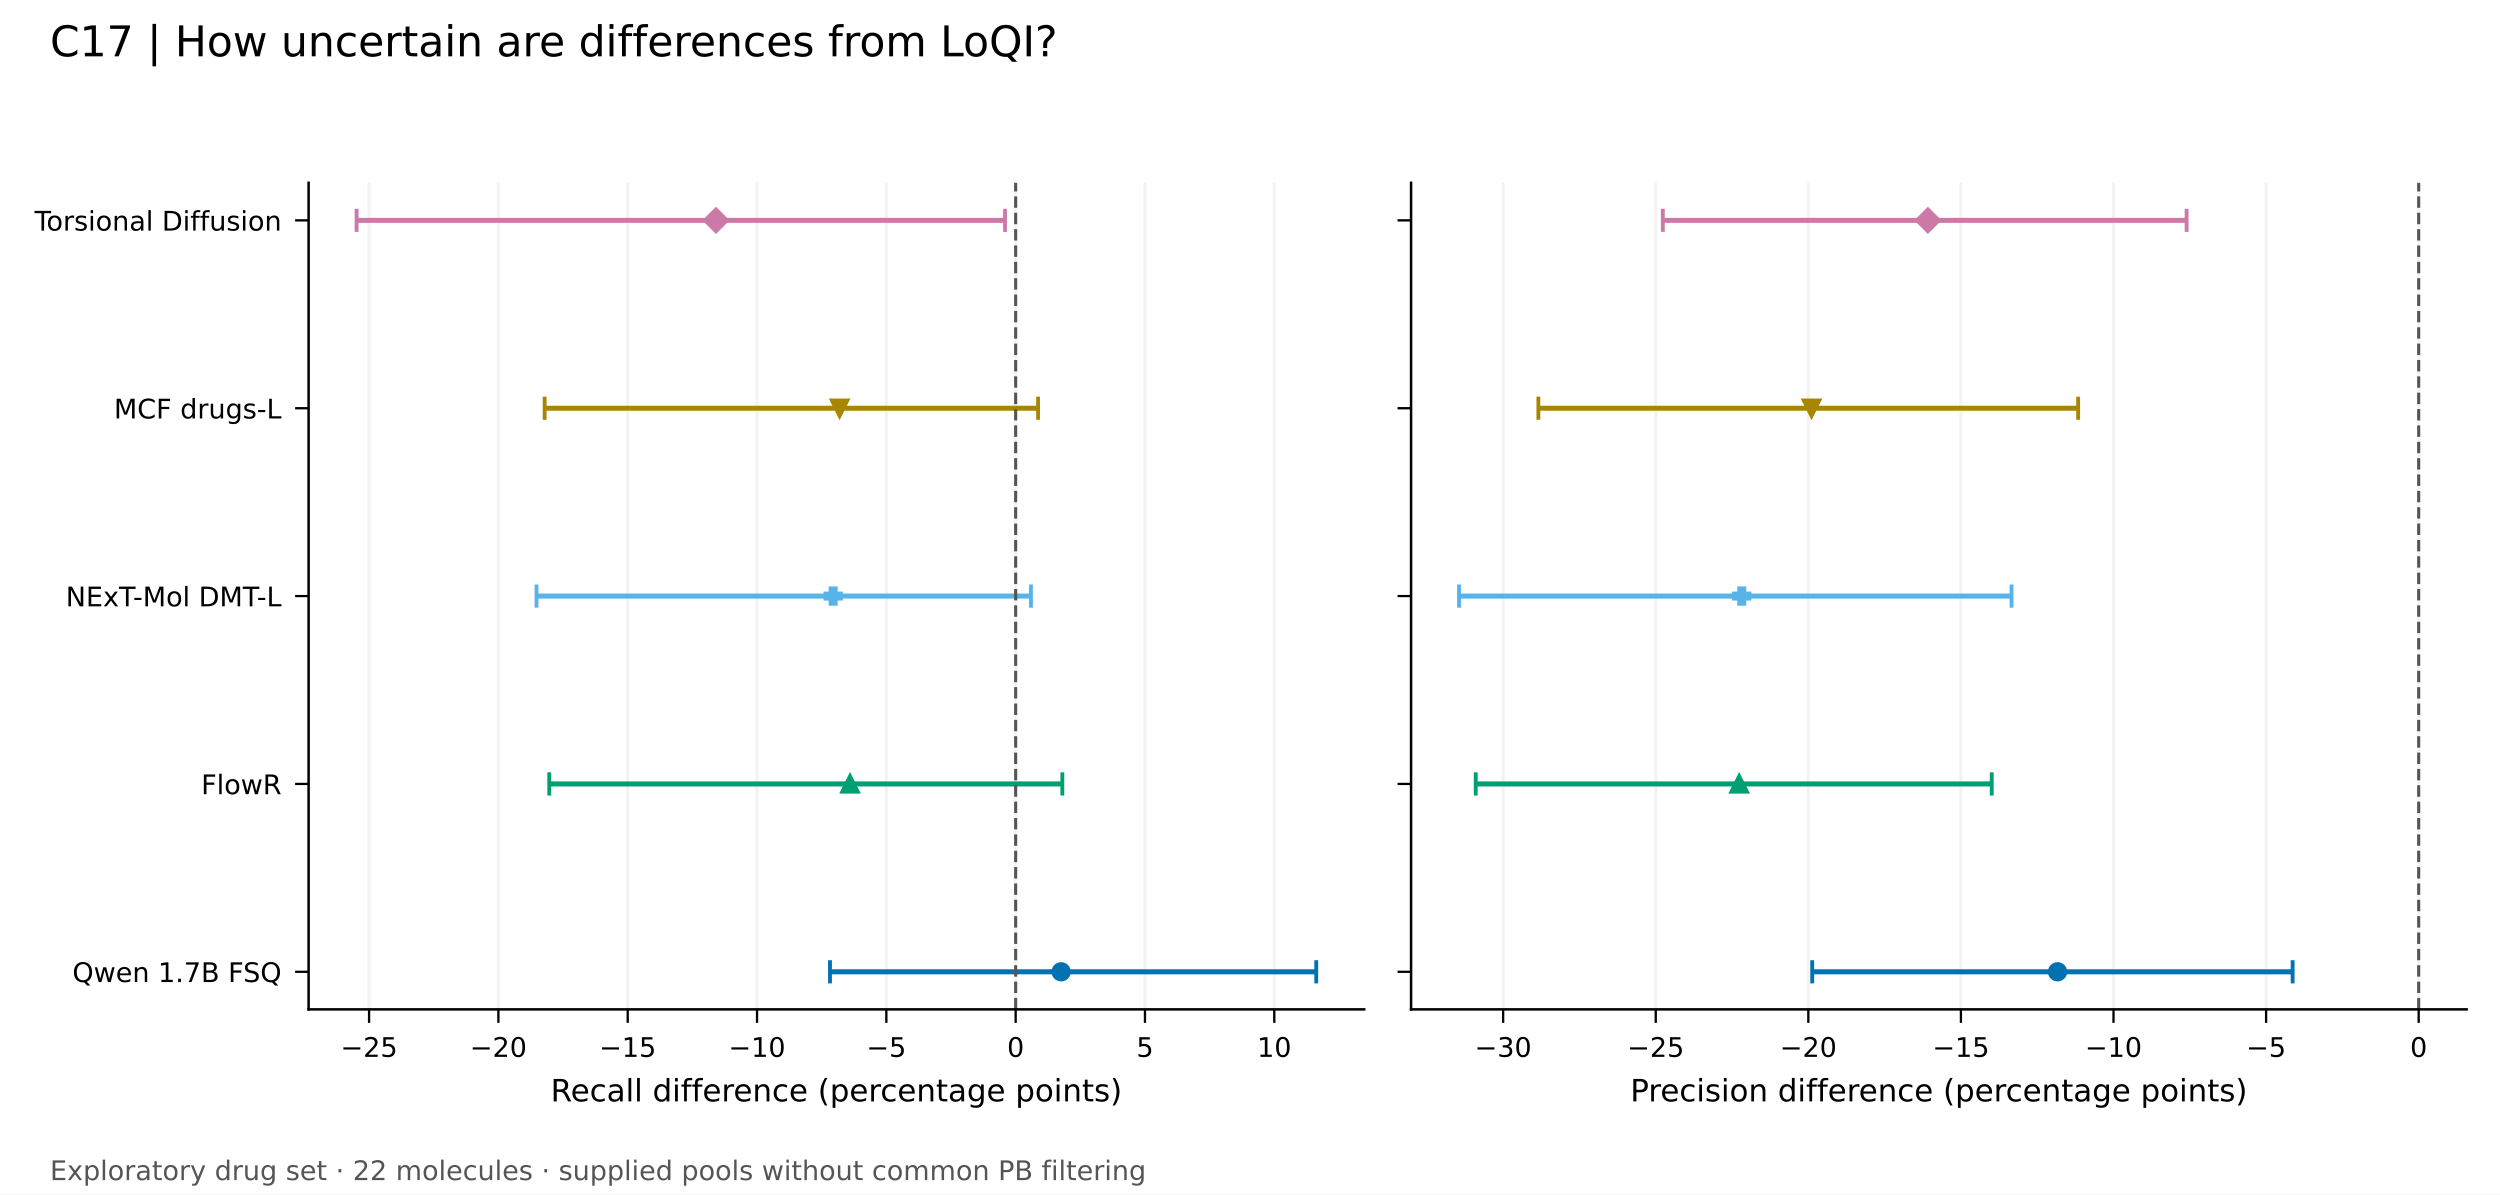
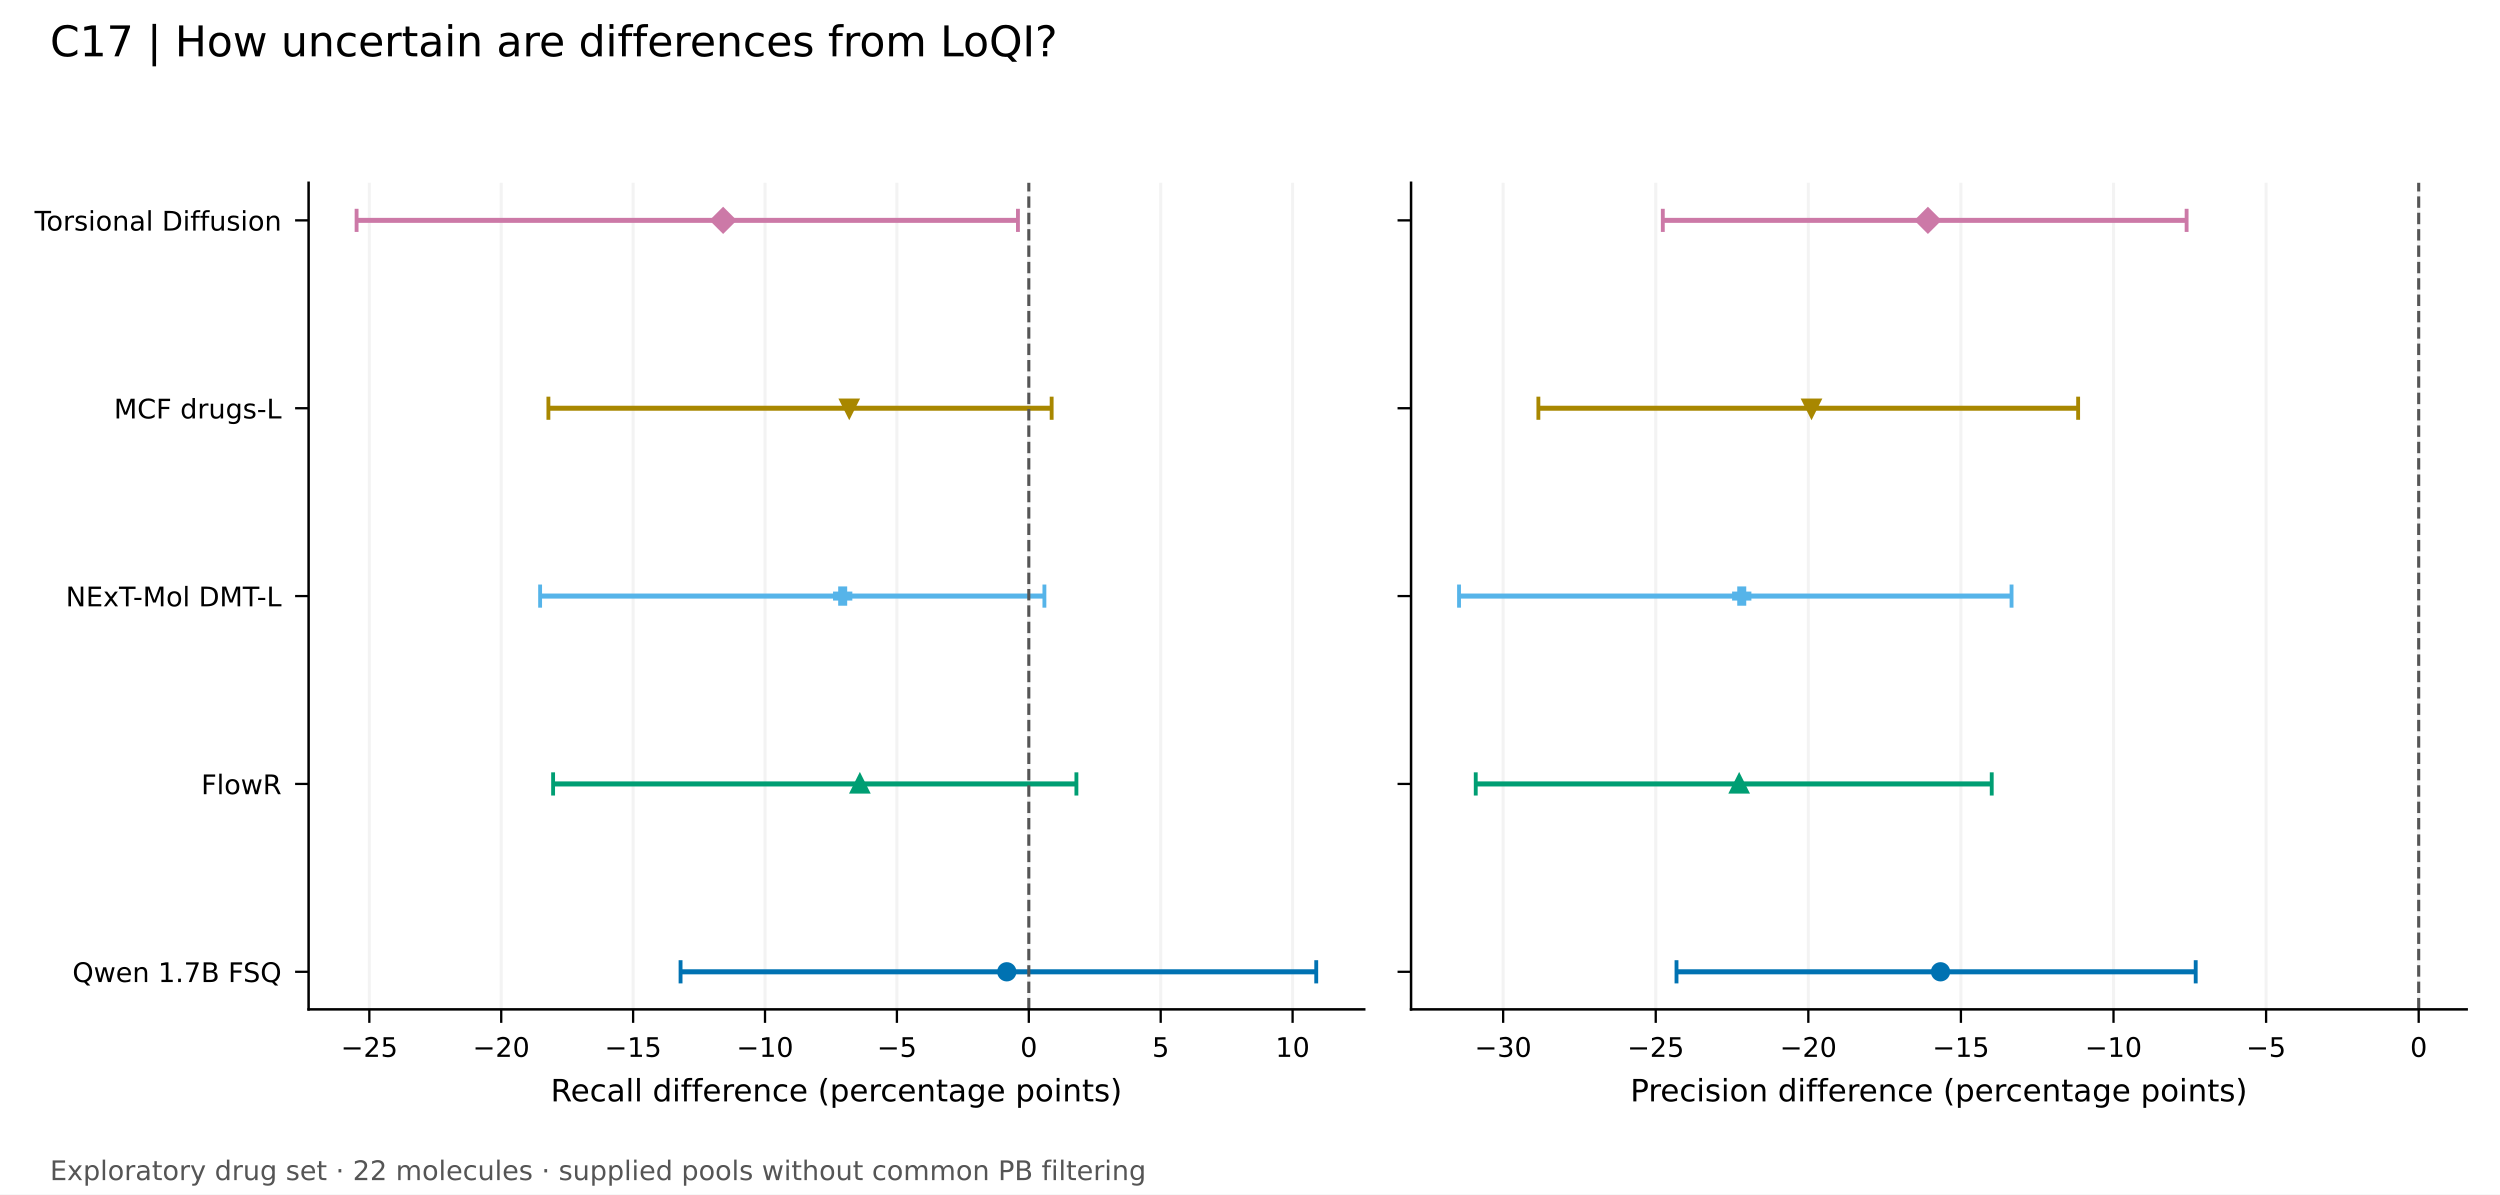
<svg xmlns="http://www.w3.org/2000/svg" xmlns:xlink="http://www.w3.org/1999/xlink" width="648pt" height="309.6pt" viewBox="0 0 648 309.6" version="1.1">
  <defs>
    <style type="text/css">*{stroke-linejoin: round; stroke-linecap: butt}</style>
  </defs>
  <g id="figure_1">
    <g id="patch_1">
      <path d="M 0 309.6 L 648 309.6 L 648 0 L 0 0 z " style="fill: #ffffff" />
    </g>
    <g id="axes_1">
      <g id="patch_2">
        <path d="M 79.99 261.628 L 353.605 261.628 L 353.605 47.376 L 79.99 47.376 z " style="fill: #ffffff" />
      </g>
      <g id="matplotlib.axis_1">
        <g id="xtick_1">
          <g id="line2d_1">
-             <path d="M 95.665 261.628 L 95.665 47.376 " clip-path="url(#pc69b2b8d4f)" style="fill: none; stroke: #b0b0b0; stroke-opacity: 0.15; stroke-width: 0.8; stroke-linecap: square" />
+             <path d="M 95.73 261.628 L 95.73 47.376 " clip-path="url(#pb7de8dc8ea)" style="fill: none; stroke: #b0b0b0; stroke-opacity: 0.15; stroke-width: 0.8; stroke-linecap: square" />
          </g>
          <g id="line2d_2">
            <defs>
-               <path id="m3ae91e7962" d="M 0 0 L 0 3.5 " style="stroke: #000000; stroke-width: 0.6" />
+               <path id="mbcbf6070a7" d="M 0 0 L 0 3.5 " style="stroke: #000000; stroke-width: 0.6" />
            </defs>
            <g>
-               <use xlink:href="#m3ae91e7962" x="95.665" y="261.628" style="stroke: #000000; stroke-width: 0.6" />
+               <use xlink:href="#mbcbf6070a7" x="95.73" y="261.628" style="stroke: #000000; stroke-width: 0.6" />
            </g>
          </g>
          <g id="text_1">
-             <text style="font-size: 7px; font-family: 'DejaVu Sans'; text-anchor: middle" x="95.665" y="273.947" transform="rotate(-0 95.66525 273.9469)">−25</text>
+             <text style="font-size: 7px; font-family: 'DejaVu Sans'; text-anchor: middle" x="95.73" y="273.947" transform="rotate(-0 95.72985 273.9469)">−25</text>
          </g>
        </g>
        <g id="xtick_2">
          <g id="line2d_3">
-             <path d="M 129.184 261.628 L 129.184 47.376 " clip-path="url(#pc69b2b8d4f)" style="fill: none; stroke: #b0b0b0; stroke-opacity: 0.15; stroke-width: 0.8; stroke-linecap: square" />
+             <path d="M 129.917 261.628 L 129.917 47.376 " clip-path="url(#pb7de8dc8ea)" style="fill: none; stroke: #b0b0b0; stroke-opacity: 0.15; stroke-width: 0.8; stroke-linecap: square" />
          </g>
          <g id="line2d_4">
            <g>
-               <use xlink:href="#m3ae91e7962" x="129.184" y="261.628" style="stroke: #000000; stroke-width: 0.6" />
+               <use xlink:href="#mbcbf6070a7" x="129.917" y="261.628" style="stroke: #000000; stroke-width: 0.6" />
            </g>
          </g>
          <g id="text_2">
-             <text style="font-size: 7px; font-family: 'DejaVu Sans'; text-anchor: middle" x="129.184" y="273.947" transform="rotate(-0 129.1838 273.9469)">−20</text>
+             <text style="font-size: 7px; font-family: 'DejaVu Sans'; text-anchor: middle" x="129.917" y="273.947" transform="rotate(-0 129.917 273.9469)">−20</text>
          </g>
        </g>
        <g id="xtick_3">
          <g id="line2d_5">
-             <path d="M 162.702 261.628 L 162.702 47.376 " clip-path="url(#pc69b2b8d4f)" style="fill: none; stroke: #b0b0b0; stroke-opacity: 0.15; stroke-width: 0.8; stroke-linecap: square" />
+             <path d="M 164.104 261.628 L 164.104 47.376 " clip-path="url(#pb7de8dc8ea)" style="fill: none; stroke: #b0b0b0; stroke-opacity: 0.15; stroke-width: 0.8; stroke-linecap: square" />
          </g>
          <g id="line2d_6">
            <g>
-               <use xlink:href="#m3ae91e7962" x="162.702" y="261.628" style="stroke: #000000; stroke-width: 0.6" />
+               <use xlink:href="#mbcbf6070a7" x="164.104" y="261.628" style="stroke: #000000; stroke-width: 0.6" />
            </g>
          </g>
          <g id="text_3">
-             <text style="font-size: 7px; font-family: 'DejaVu Sans'; text-anchor: middle" x="162.702" y="273.947" transform="rotate(-0 162.7023 273.9469)">−15</text>
+             <text style="font-size: 7px; font-family: 'DejaVu Sans'; text-anchor: middle" x="164.104" y="273.947" transform="rotate(-0 164.1042 273.9469)">−15</text>
          </g>
        </g>
        <g id="xtick_4">
          <g id="line2d_7">
-             <path d="M 196.221 261.628 L 196.221 47.376 " clip-path="url(#pc69b2b8d4f)" style="fill: none; stroke: #b0b0b0; stroke-opacity: 0.15; stroke-width: 0.8; stroke-linecap: square" />
+             <path d="M 198.291 261.628 L 198.291 47.376 " clip-path="url(#pb7de8dc8ea)" style="fill: none; stroke: #b0b0b0; stroke-opacity: 0.15; stroke-width: 0.8; stroke-linecap: square" />
          </g>
          <g id="line2d_8">
            <g>
-               <use xlink:href="#m3ae91e7962" x="196.221" y="261.628" style="stroke: #000000; stroke-width: 0.6" />
+               <use xlink:href="#mbcbf6070a7" x="198.291" y="261.628" style="stroke: #000000; stroke-width: 0.6" />
            </g>
          </g>
          <g id="text_4">
-             <text style="font-size: 7px; font-family: 'DejaVu Sans'; text-anchor: middle" x="196.221" y="273.947" transform="rotate(-0 196.2208 273.9469)">−10</text>
+             <text style="font-size: 7px; font-family: 'DejaVu Sans'; text-anchor: middle" x="198.291" y="273.947" transform="rotate(-0 198.2914 273.9469)">−10</text>
          </g>
        </g>
        <g id="xtick_5">
          <g id="line2d_9">
-             <path d="M 229.739 261.628 L 229.739 47.376 " clip-path="url(#pc69b2b8d4f)" style="fill: none; stroke: #b0b0b0; stroke-opacity: 0.15; stroke-width: 0.8; stroke-linecap: square" />
+             <path d="M 232.479 261.628 L 232.479 47.376 " clip-path="url(#pb7de8dc8ea)" style="fill: none; stroke: #b0b0b0; stroke-opacity: 0.15; stroke-width: 0.8; stroke-linecap: square" />
          </g>
          <g id="line2d_10">
            <g>
-               <use xlink:href="#m3ae91e7962" x="229.739" y="261.628" style="stroke: #000000; stroke-width: 0.6" />
+               <use xlink:href="#mbcbf6070a7" x="232.479" y="261.628" style="stroke: #000000; stroke-width: 0.6" />
            </g>
          </g>
          <g id="text_5">
-             <text style="font-size: 7px; font-family: 'DejaVu Sans'; text-anchor: middle" x="229.739" y="273.947" transform="rotate(-0 229.7393 273.9469)">−5</text>
+             <text style="font-size: 7px; font-family: 'DejaVu Sans'; text-anchor: middle" x="232.479" y="273.947" transform="rotate(-0 232.4786 273.9469)">−5</text>
          </g>
        </g>
        <g id="xtick_6">
          <g id="line2d_11">
-             <path d="M 263.258 261.628 L 263.258 47.376 " clip-path="url(#pc69b2b8d4f)" style="fill: none; stroke: #b0b0b0; stroke-opacity: 0.15; stroke-width: 0.8; stroke-linecap: square" />
+             <path d="M 266.666 261.628 L 266.666 47.376 " clip-path="url(#pb7de8dc8ea)" style="fill: none; stroke: #b0b0b0; stroke-opacity: 0.15; stroke-width: 0.8; stroke-linecap: square" />
          </g>
          <g id="line2d_12">
            <g>
-               <use xlink:href="#m3ae91e7962" x="263.258" y="261.628" style="stroke: #000000; stroke-width: 0.6" />
+               <use xlink:href="#mbcbf6070a7" x="266.666" y="261.628" style="stroke: #000000; stroke-width: 0.6" />
            </g>
          </g>
          <g id="text_6">
-             <text style="font-size: 7px; font-family: 'DejaVu Sans'; text-anchor: middle" x="263.258" y="273.947" transform="rotate(-0 263.2578 273.9469)">0</text>
+             <text style="font-size: 7px; font-family: 'DejaVu Sans'; text-anchor: middle" x="266.666" y="273.947" transform="rotate(-0 266.6658 273.9469)">0</text>
          </g>
        </g>
        <g id="xtick_7">
          <g id="line2d_13">
-             <path d="M 296.776 261.628 L 296.776 47.376 " clip-path="url(#pc69b2b8d4f)" style="fill: none; stroke: #b0b0b0; stroke-opacity: 0.15; stroke-width: 0.8; stroke-linecap: square" />
+             <path d="M 300.853 261.628 L 300.853 47.376 " clip-path="url(#pb7de8dc8ea)" style="fill: none; stroke: #b0b0b0; stroke-opacity: 0.15; stroke-width: 0.8; stroke-linecap: square" />
          </g>
          <g id="line2d_14">
            <g>
-               <use xlink:href="#m3ae91e7962" x="296.776" y="261.628" style="stroke: #000000; stroke-width: 0.6" />
+               <use xlink:href="#mbcbf6070a7" x="300.853" y="261.628" style="stroke: #000000; stroke-width: 0.6" />
            </g>
          </g>
          <g id="text_7">
-             <text style="font-size: 7px; font-family: 'DejaVu Sans'; text-anchor: middle" x="296.776" y="273.947" transform="rotate(-0 296.7763 273.9469)">5</text>
+             <text style="font-size: 7px; font-family: 'DejaVu Sans'; text-anchor: middle" x="300.853" y="273.947" transform="rotate(-0 300.8529 273.9469)">5</text>
          </g>
        </g>
        <g id="xtick_8">
          <g id="line2d_15">
-             <path d="M 330.295 261.628 L 330.295 47.376 " clip-path="url(#pc69b2b8d4f)" style="fill: none; stroke: #b0b0b0; stroke-opacity: 0.15; stroke-width: 0.8; stroke-linecap: square" />
+             <path d="M 335.04 261.628 L 335.04 47.376 " clip-path="url(#pb7de8dc8ea)" style="fill: none; stroke: #b0b0b0; stroke-opacity: 0.15; stroke-width: 0.8; stroke-linecap: square" />
          </g>
          <g id="line2d_16">
            <g>
-               <use xlink:href="#m3ae91e7962" x="330.295" y="261.628" style="stroke: #000000; stroke-width: 0.6" />
+               <use xlink:href="#mbcbf6070a7" x="335.04" y="261.628" style="stroke: #000000; stroke-width: 0.6" />
            </g>
          </g>
          <g id="text_8">
-             <text style="font-size: 7px; font-family: 'DejaVu Sans'; text-anchor: middle" x="330.295" y="273.947" transform="rotate(-0 330.2948 273.9469)">10</text>
+             <text style="font-size: 7px; font-family: 'DejaVu Sans'; text-anchor: middle" x="335.04" y="273.947" transform="rotate(-0 335.0401 273.9469)">10</text>
          </g>
        </g>
        <g id="text_9">
          <text style="font-size: 8px; font-family: 'DejaVu Sans'; text-anchor: middle" x="216.798" y="285.481" transform="rotate(-0 216.7975 285.4814)">Recall difference (percentage points)</text>
        </g>
      </g>
      <g id="matplotlib.axis_2">
        <g id="ytick_1">
          <g id="line2d_17">
            <defs>
-               <path id="m999a762495" d="M 0 0 L -3.5 0 " style="stroke: #000000; stroke-width: 0.6" />
+               <path id="m7c94b43f6a" d="M 0 0 L -3.5 0 " style="stroke: #000000; stroke-width: 0.6" />
            </defs>
            <g>
-               <use xlink:href="#m999a762495" x="79.99" y="57.115" style="stroke: #000000; stroke-width: 0.6" />
+               <use xlink:href="#m7c94b43f6a" x="79.99" y="57.115" style="stroke: #000000; stroke-width: 0.6" />
            </g>
          </g>
          <g id="text_10">
            <text style="font-size: 7px; font-family: 'DejaVu Sans'; text-anchor: end" x="72.99" y="59.774" transform="rotate(-0 72.99 59.77418)">Torsional Diffusion</text>
          </g>
        </g>
        <g id="ytick_2">
          <g id="line2d_18">
            <g>
-               <use xlink:href="#m999a762495" x="79.99" y="105.808" style="stroke: #000000; stroke-width: 0.6" />
+               <use xlink:href="#m7c94b43f6a" x="79.99" y="105.808" style="stroke: #000000; stroke-width: 0.6" />
            </g>
          </g>
          <g id="text_11">
            <text style="font-size: 7px; font-family: 'DejaVu Sans'; text-anchor: end" x="72.99" y="108.468" transform="rotate(-0 72.99 108.4678)">MCF drugs-L</text>
          </g>
        </g>
        <g id="ytick_3">
          <g id="line2d_19">
            <g>
-               <use xlink:href="#m999a762495" x="79.99" y="154.502" style="stroke: #000000; stroke-width: 0.6" />
+               <use xlink:href="#m7c94b43f6a" x="79.99" y="154.502" style="stroke: #000000; stroke-width: 0.6" />
            </g>
          </g>
          <g id="text_12">
            <text style="font-size: 7px; font-family: 'DejaVu Sans'; text-anchor: end" x="72.99" y="157.161" transform="rotate(-0 72.99 157.1615)">NExT-Mol DMT-L</text>
          </g>
        </g>
        <g id="ytick_4">
          <g id="line2d_20">
            <g>
-               <use xlink:href="#m999a762495" x="79.99" y="203.196" style="stroke: #000000; stroke-width: 0.6" />
+               <use xlink:href="#m7c94b43f6a" x="79.99" y="203.196" style="stroke: #000000; stroke-width: 0.6" />
            </g>
          </g>
          <g id="text_13">
            <text style="font-size: 7px; font-family: 'DejaVu Sans'; text-anchor: end" x="72.99" y="205.855" transform="rotate(-0 72.99 205.8551)">FlowR</text>
          </g>
        </g>
        <g id="ytick_5">
          <g id="line2d_21">
            <g>
-               <use xlink:href="#m999a762495" x="79.99" y="251.889" style="stroke: #000000; stroke-width: 0.6" />
+               <use xlink:href="#m7c94b43f6a" x="79.99" y="251.889" style="stroke: #000000; stroke-width: 0.6" />
            </g>
          </g>
          <g id="text_14">
            <text style="font-size: 7px; font-family: 'DejaVu Sans'; text-anchor: end" x="72.99" y="254.549" transform="rotate(-0 72.99 254.5487)">Qwen 1.7B FSQ</text>
          </g>
        </g>
      </g>
      <g id="LineCollection_1">
-         <path d="M 92.427 57.115 L 260.498 57.115 " clip-path="url(#pc69b2b8d4f)" style="fill: none; stroke: #cc79a7; stroke-width: 1.3" />
+         <path d="M 92.427 57.115 L 263.851 57.115 " clip-path="url(#pb7de8dc8ea)" style="fill: none; stroke: #cc79a7; stroke-width: 1.3" />
      </g>
      <g id="line2d_22">
        <defs>
-           <path id="m5576977835" d="M 0 3 L 0 -3 " style="stroke: #cc79a7" />
-         </defs>
-         <g clip-path="url(#pc69b2b8d4f)">
-           <use xlink:href="#m5576977835" x="92.427" y="57.115" style="fill: #cc79a7; stroke: #cc79a7" />
+           <path id="m7a30ddcffe" d="M 0 3 L 0 -3 " style="stroke: #cc79a7" />
+         </defs>
+         <g clip-path="url(#pb7de8dc8ea)">
+           <use xlink:href="#m7a30ddcffe" x="92.427" y="57.115" style="fill: #cc79a7; stroke: #cc79a7" />
        </g>
      </g>
      <g id="line2d_23">
-         <g clip-path="url(#pc69b2b8d4f)">
-           <use xlink:href="#m5576977835" x="260.498" y="57.115" style="fill: #cc79a7; stroke: #cc79a7" />
+         <g clip-path="url(#pb7de8dc8ea)">
+           <use xlink:href="#m7a30ddcffe" x="263.851" y="57.115" style="fill: #cc79a7; stroke: #cc79a7" />
        </g>
      </g>
      <g id="LineCollection_2">
-         <path d="M 141.172 105.808 L 269.064 105.808 " clip-path="url(#pc69b2b8d4f)" style="fill: none; stroke: #a88700; stroke-width: 1.3" />
+         <path d="M 142.145 105.808 L 272.587 105.808 " clip-path="url(#pb7de8dc8ea)" style="fill: none; stroke: #a88700; stroke-width: 1.3" />
      </g>
      <g id="line2d_24">
        <defs>
-           <path id="ma245b13d33" d="M 0 3 L 0 -3 " style="stroke: #a88700" />
-         </defs>
-         <g clip-path="url(#pc69b2b8d4f)">
-           <use xlink:href="#ma245b13d33" x="141.172" y="105.808" style="fill: #a88700; stroke: #a88700" />
+           <path id="m119de5ca7b" d="M 0 3 L 0 -3 " style="stroke: #a88700" />
+         </defs>
+         <g clip-path="url(#pb7de8dc8ea)">
+           <use xlink:href="#m119de5ca7b" x="142.145" y="105.808" style="fill: #a88700; stroke: #a88700" />
        </g>
      </g>
      <g id="line2d_25">
-         <g clip-path="url(#pc69b2b8d4f)">
-           <use xlink:href="#ma245b13d33" x="269.064" y="105.808" style="fill: #a88700; stroke: #a88700" />
+         <g clip-path="url(#pb7de8dc8ea)">
+           <use xlink:href="#m119de5ca7b" x="272.587" y="105.808" style="fill: #a88700; stroke: #a88700" />
        </g>
      </g>
      <g id="LineCollection_3">
-         <path d="M 139.065 154.502 L 267.222 154.502 " clip-path="url(#pc69b2b8d4f)" style="fill: none; stroke: #56b4e9; stroke-width: 1.3" />
+         <path d="M 139.996 154.502 L 270.709 154.502 " clip-path="url(#pb7de8dc8ea)" style="fill: none; stroke: #56b4e9; stroke-width: 1.3" />
      </g>
      <g id="line2d_26">
        <defs>
-           <path id="m301bc262ea" d="M 0 3 L 0 -3 " style="stroke: #56b4e9" />
-         </defs>
-         <g clip-path="url(#pc69b2b8d4f)">
-           <use xlink:href="#m301bc262ea" x="139.065" y="154.502" style="fill: #56b4e9; stroke: #56b4e9" />
+           <path id="madfa87d46d" d="M 0 3 L 0 -3 " style="stroke: #56b4e9" />
+         </defs>
+         <g clip-path="url(#pb7de8dc8ea)">
+           <use xlink:href="#madfa87d46d" x="139.996" y="154.502" style="fill: #56b4e9; stroke: #56b4e9" />
        </g>
      </g>
      <g id="line2d_27">
-         <g clip-path="url(#pc69b2b8d4f)">
-           <use xlink:href="#m301bc262ea" x="267.222" y="154.502" style="fill: #56b4e9; stroke: #56b4e9" />
+         <g clip-path="url(#pb7de8dc8ea)">
+           <use xlink:href="#madfa87d46d" x="270.709" y="154.502" style="fill: #56b4e9; stroke: #56b4e9" />
        </g>
      </g>
      <g id="LineCollection_4">
-         <path d="M 142.368 203.196 L 275.354 203.196 " clip-path="url(#pc69b2b8d4f)" style="fill: none; stroke: #009e73; stroke-width: 1.3" />
+         <path d="M 143.364 203.196 L 279.003 203.196 " clip-path="url(#pb7de8dc8ea)" style="fill: none; stroke: #009e73; stroke-width: 1.3" />
      </g>
      <g id="line2d_28">
        <defs>
-           <path id="m189fd5c499" d="M 0 3 L 0 -3 " style="stroke: #009e73" />
-         </defs>
-         <g clip-path="url(#pc69b2b8d4f)">
-           <use xlink:href="#m189fd5c499" x="142.368" y="203.196" style="fill: #009e73; stroke: #009e73" />
+           <path id="mb64268f5a7" d="M 0 3 L 0 -3 " style="stroke: #009e73" />
+         </defs>
+         <g clip-path="url(#pb7de8dc8ea)">
+           <use xlink:href="#mb64268f5a7" x="143.364" y="203.196" style="fill: #009e73; stroke: #009e73" />
        </g>
      </g>
      <g id="line2d_29">
-         <g clip-path="url(#pc69b2b8d4f)">
-           <use xlink:href="#m189fd5c499" x="275.354" y="203.196" style="fill: #009e73; stroke: #009e73" />
+         <g clip-path="url(#pb7de8dc8ea)">
+           <use xlink:href="#mb64268f5a7" x="279.003" y="203.196" style="fill: #009e73; stroke: #009e73" />
        </g>
      </g>
      <g id="LineCollection_5">
-         <path d="M 215.134 251.889 L 341.168 251.889 " clip-path="url(#pc69b2b8d4f)" style="fill: none; stroke: #0072b2; stroke-width: 1.3" />
+         <path d="M 176.401 251.889 L 341.168 251.889 " clip-path="url(#pb7de8dc8ea)" style="fill: none; stroke: #0072b2; stroke-width: 1.3" />
      </g>
      <g id="line2d_30">
        <defs>
-           <path id="m665823a68c" d="M 0 3 L 0 -3 " style="stroke: #0072b2" />
-         </defs>
-         <g clip-path="url(#pc69b2b8d4f)">
-           <use xlink:href="#m665823a68c" x="215.134" y="251.889" style="fill: #0072b2; stroke: #0072b2" />
+           <path id="m099f370f5a" d="M 0 3 L 0 -3 " style="stroke: #0072b2" />
+         </defs>
+         <g clip-path="url(#pb7de8dc8ea)">
+           <use xlink:href="#m099f370f5a" x="176.401" y="251.889" style="fill: #0072b2; stroke: #0072b2" />
        </g>
      </g>
      <g id="line2d_31">
-         <g clip-path="url(#pc69b2b8d4f)">
-           <use xlink:href="#m665823a68c" x="341.168" y="251.889" style="fill: #0072b2; stroke: #0072b2" />
+         <g clip-path="url(#pb7de8dc8ea)">
+           <use xlink:href="#m099f370f5a" x="341.168" y="251.889" style="fill: #0072b2; stroke: #0072b2" />
        </g>
      </g>
      <g id="line2d_32">
-         <path d="M 263.258 261.628 L 263.258 47.376 " clip-path="url(#pc69b2b8d4f)" style="fill: none; stroke-dasharray: 2.96,1.28; stroke-dashoffset: 0; stroke: #555555; stroke-width: 0.8" />
+         <path d="M 266.666 261.628 L 266.666 47.376 " clip-path="url(#pb7de8dc8ea)" style="fill: none; stroke-dasharray: 2.96,1.28; stroke-dashoffset: 0; stroke: #555555; stroke-width: 0.8" />
      </g>
      <g id="line2d_33">
        <defs>
-           <path id="mddd647a084" d="M -0 2.828 L 2.828 0 L 0 -2.828 L -2.828 -0 z " style="stroke: #cc79a7; stroke-linejoin: miter" />
-         </defs>
-         <g clip-path="url(#pc69b2b8d4f)">
-           <use xlink:href="#mddd647a084" x="185.578" y="57.115" style="fill: #cc79a7; stroke: #cc79a7; stroke-linejoin: miter" />
+           <path id="mfa83607e92" d="M -0 2.828 L 2.828 0 L 0 -2.828 L -2.828 -0 z " style="stroke: #cc79a7; stroke-linejoin: miter" />
+         </defs>
+         <g clip-path="url(#pb7de8dc8ea)">
+           <use xlink:href="#mfa83607e92" x="187.436" y="57.115" style="fill: #cc79a7; stroke: #cc79a7; stroke-linejoin: miter" />
        </g>
      </g>
      <g id="line2d_34">
        <defs>
-           <path id="mc6fe267dcd" d="M -0 2 L 2 -2 L -2 -2 z " style="stroke: #a88700; stroke-linejoin: miter" />
-         </defs>
-         <g clip-path="url(#pc69b2b8d4f)">
-           <use xlink:href="#mc6fe267dcd" x="217.626" y="105.808" style="fill: #a88700; stroke: #a88700; stroke-linejoin: miter" />
+           <path id="m1864724a68" d="M -0 2 L 2 -2 L -2 -2 z " style="stroke: #a88700; stroke-linejoin: miter" />
+         </defs>
+         <g clip-path="url(#pb7de8dc8ea)">
+           <use xlink:href="#m1864724a68" x="220.124" y="105.808" style="fill: #a88700; stroke: #a88700; stroke-linejoin: miter" />
        </g>
      </g>
      <g id="line2d_35">
        <defs>
-           <path id="mad48b588a0" d="M -0.667 2 L 0.667 2 L 0.667 0.667 L 2 0.667 L 2 -0.667 L 0.667 -0.667 L 0.667 -2 L -0.667 -2 L -0.667 -0.667 L -2 -0.667 L -2 0.667 L -0.667 0.667 z " style="stroke: #56b4e9; stroke-linejoin: miter" />
-         </defs>
-         <g clip-path="url(#pc69b2b8d4f)">
-           <use xlink:href="#mad48b588a0" x="215.958" y="154.502" style="fill: #56b4e9; stroke: #56b4e9; stroke-linejoin: miter" />
+           <path id="mde5b13e39b" d="M -0.667 2 L 0.667 2 L 0.667 0.667 L 2 0.667 L 2 -0.667 L 0.667 -0.667 L 0.667 -2 L -0.667 -2 L -0.667 -0.667 L -2 -0.667 L -2 0.667 L -0.667 0.667 z " style="stroke: #56b4e9; stroke-linejoin: miter" />
+         </defs>
+         <g clip-path="url(#pb7de8dc8ea)">
+           <use xlink:href="#mde5b13e39b" x="218.423" y="154.502" style="fill: #56b4e9; stroke: #56b4e9; stroke-linejoin: miter" />
        </g>
      </g>
      <g id="line2d_36">
        <defs>
-           <path id="m7ce075c4c7" d="M 0 -2 L -2 2 L 2 2 z " style="stroke: #009e73; stroke-linejoin: miter" />
-         </defs>
-         <g clip-path="url(#pc69b2b8d4f)">
-           <use xlink:href="#m7ce075c4c7" x="220.326" y="203.196" style="fill: #009e73; stroke: #009e73; stroke-linejoin: miter" />
+           <path id="m2453ff3a88" d="M 0 -2 L -2 2 L 2 2 z " style="stroke: #009e73; stroke-linejoin: miter" />
+         </defs>
+         <g clip-path="url(#pb7de8dc8ea)">
+           <use xlink:href="#m2453ff3a88" x="222.877" y="203.196" style="fill: #009e73; stroke: #009e73; stroke-linejoin: miter" />
        </g>
      </g>
      <g id="line2d_37">
        <defs>
-           <path id="mecfe59285a" d="M 0 2 C 0.53 2 1.039 1.789 1.414 1.414 C 1.789 1.039 2 0.53 2 0 C 2 -0.53 1.789 -1.039 1.414 -1.414 C 1.039 -1.789 0.53 -2 0 -2 C -0.53 -2 -1.039 -1.789 -1.414 -1.414 C -1.789 -1.039 -2 -0.53 -2 0 C -2 0.53 -1.789 1.039 -1.414 1.414 C -1.039 1.789 -0.53 2 0 2 z " style="stroke: #0072b2" />
-         </defs>
-         <g clip-path="url(#pc69b2b8d4f)">
-           <use xlink:href="#mecfe59285a" x="275.049" y="251.889" style="fill: #0072b2; stroke: #0072b2" />
+           <path id="mb7f475aa17" d="M 0 2 C 0.53 2 1.039 1.789 1.414 1.414 C 1.789 1.039 2 0.53 2 0 C 2 -0.53 1.789 -1.039 1.414 -1.414 C 1.039 -1.789 0.53 -2 0 -2 C -0.53 -2 -1.039 -1.789 -1.414 -1.414 C -1.789 -1.039 -2 -0.53 -2 0 C -2 0.53 -1.789 1.039 -1.414 1.414 C -1.039 1.789 -0.53 2 0 2 z " style="stroke: #0072b2" />
+         </defs>
+         <g clip-path="url(#pb7de8dc8ea)">
+           <use xlink:href="#mb7f475aa17" x="260.959" y="251.889" style="fill: #0072b2; stroke: #0072b2" />
        </g>
      </g>
      <g id="patch_3">
        <path d="M 79.99 261.628 L 79.99 47.376 " style="fill: none; stroke: #000000; stroke-width: 0.65; stroke-linejoin: miter; stroke-linecap: square" />
      </g>
      <g id="patch_4">
        <path d="M 79.99 261.628 L 353.605 261.628 " style="fill: none; stroke: #000000; stroke-width: 0.65; stroke-linejoin: miter; stroke-linecap: square" />
      </g>
    </g>
    <g id="axes_2">
      <g id="patch_5">
        <path d="M 365.745 261.628 L 639.36 261.628 L 639.36 47.376 L 365.745 47.376 z " style="fill: #ffffff" />
      </g>
      <g id="matplotlib.axis_3">
        <g id="xtick_9">
          <g id="line2d_38">
-             <path d="M 389.616 261.628 L 389.616 47.376 " clip-path="url(#p63a0f123fb)" style="fill: none; stroke: #b0b0b0; stroke-opacity: 0.15; stroke-width: 0.8; stroke-linecap: square" />
+             <path d="M 389.616 261.628 L 389.616 47.376 " clip-path="url(#pe0bce748c9)" style="fill: none; stroke: #b0b0b0; stroke-opacity: 0.15; stroke-width: 0.8; stroke-linecap: square" />
          </g>
          <g id="line2d_39">
            <g>
-               <use xlink:href="#m3ae91e7962" x="389.616" y="261.628" style="stroke: #000000; stroke-width: 0.6" />
+               <use xlink:href="#mbcbf6070a7" x="389.616" y="261.628" style="stroke: #000000; stroke-width: 0.6" />
            </g>
          </g>
          <g id="text_15">
            <text style="font-size: 7px; font-family: 'DejaVu Sans'; text-anchor: middle" x="389.616" y="273.947" transform="rotate(-0 389.6159 273.9469)">−30</text>
          </g>
        </g>
        <g id="xtick_10">
          <g id="line2d_40">
-             <path d="M 429.167 261.628 L 429.167 47.376 " clip-path="url(#p63a0f123fb)" style="fill: none; stroke: #b0b0b0; stroke-opacity: 0.15; stroke-width: 0.8; stroke-linecap: square" />
+             <path d="M 429.167 261.628 L 429.167 47.376 " clip-path="url(#pe0bce748c9)" style="fill: none; stroke: #b0b0b0; stroke-opacity: 0.15; stroke-width: 0.8; stroke-linecap: square" />
          </g>
          <g id="line2d_41">
            <g>
-               <use xlink:href="#m3ae91e7962" x="429.167" y="261.628" style="stroke: #000000; stroke-width: 0.6" />
+               <use xlink:href="#mbcbf6070a7" x="429.167" y="261.628" style="stroke: #000000; stroke-width: 0.6" />
            </g>
          </g>
          <g id="text_16">
            <text style="font-size: 7px; font-family: 'DejaVu Sans'; text-anchor: middle" x="429.167" y="273.947" transform="rotate(-0 429.1671 273.9469)">−25</text>
          </g>
        </g>
        <g id="xtick_11">
          <g id="line2d_42">
-             <path d="M 468.718 261.628 L 468.718 47.376 " clip-path="url(#p63a0f123fb)" style="fill: none; stroke: #b0b0b0; stroke-opacity: 0.15; stroke-width: 0.8; stroke-linecap: square" />
+             <path d="M 468.718 261.628 L 468.718 47.376 " clip-path="url(#pe0bce748c9)" style="fill: none; stroke: #b0b0b0; stroke-opacity: 0.15; stroke-width: 0.8; stroke-linecap: square" />
          </g>
          <g id="line2d_43">
            <g>
-               <use xlink:href="#m3ae91e7962" x="468.718" y="261.628" style="stroke: #000000; stroke-width: 0.6" />
+               <use xlink:href="#mbcbf6070a7" x="468.718" y="261.628" style="stroke: #000000; stroke-width: 0.6" />
            </g>
          </g>
          <g id="text_17">
            <text style="font-size: 7px; font-family: 'DejaVu Sans'; text-anchor: middle" x="468.718" y="273.947" transform="rotate(-0 468.7183 273.9469)">−20</text>
          </g>
        </g>
        <g id="xtick_12">
          <g id="line2d_44">
-             <path d="M 508.269 261.628 L 508.269 47.376 " clip-path="url(#p63a0f123fb)" style="fill: none; stroke: #b0b0b0; stroke-opacity: 0.15; stroke-width: 0.8; stroke-linecap: square" />
+             <path d="M 508.269 261.628 L 508.269 47.376 " clip-path="url(#pe0bce748c9)" style="fill: none; stroke: #b0b0b0; stroke-opacity: 0.15; stroke-width: 0.8; stroke-linecap: square" />
          </g>
          <g id="line2d_45">
            <g>
-               <use xlink:href="#m3ae91e7962" x="508.269" y="261.628" style="stroke: #000000; stroke-width: 0.6" />
+               <use xlink:href="#mbcbf6070a7" x="508.269" y="261.628" style="stroke: #000000; stroke-width: 0.6" />
            </g>
          </g>
          <g id="text_18">
            <text style="font-size: 7px; font-family: 'DejaVu Sans'; text-anchor: middle" x="508.269" y="273.947" transform="rotate(-0 508.2694 273.9469)">−15</text>
          </g>
        </g>
        <g id="xtick_13">
          <g id="line2d_46">
-             <path d="M 547.821 261.628 L 547.821 47.376 " clip-path="url(#p63a0f123fb)" style="fill: none; stroke: #b0b0b0; stroke-opacity: 0.15; stroke-width: 0.8; stroke-linecap: square" />
+             <path d="M 547.821 261.628 L 547.821 47.376 " clip-path="url(#pe0bce748c9)" style="fill: none; stroke: #b0b0b0; stroke-opacity: 0.15; stroke-width: 0.8; stroke-linecap: square" />
          </g>
          <g id="line2d_47">
            <g>
-               <use xlink:href="#m3ae91e7962" x="547.821" y="261.628" style="stroke: #000000; stroke-width: 0.6" />
+               <use xlink:href="#mbcbf6070a7" x="547.821" y="261.628" style="stroke: #000000; stroke-width: 0.6" />
            </g>
          </g>
          <g id="text_19">
            <text style="font-size: 7px; font-family: 'DejaVu Sans'; text-anchor: middle" x="547.821" y="273.947" transform="rotate(-0 547.8206 273.9469)">−10</text>
          </g>
        </g>
        <g id="xtick_14">
          <g id="line2d_48">
-             <path d="M 587.372 261.628 L 587.372 47.376 " clip-path="url(#p63a0f123fb)" style="fill: none; stroke: #b0b0b0; stroke-opacity: 0.15; stroke-width: 0.8; stroke-linecap: square" />
+             <path d="M 587.372 261.628 L 587.372 47.376 " clip-path="url(#pe0bce748c9)" style="fill: none; stroke: #b0b0b0; stroke-opacity: 0.15; stroke-width: 0.8; stroke-linecap: square" />
          </g>
          <g id="line2d_49">
            <g>
-               <use xlink:href="#m3ae91e7962" x="587.372" y="261.628" style="stroke: #000000; stroke-width: 0.6" />
+               <use xlink:href="#mbcbf6070a7" x="587.372" y="261.628" style="stroke: #000000; stroke-width: 0.6" />
            </g>
          </g>
          <g id="text_20">
            <text style="font-size: 7px; font-family: 'DejaVu Sans'; text-anchor: middle" x="587.372" y="273.947" transform="rotate(-0 587.3718 273.9469)">−5</text>
          </g>
        </g>
        <g id="xtick_15">
          <g id="line2d_50">
-             <path d="M 626.923 261.628 L 626.923 47.376 " clip-path="url(#p63a0f123fb)" style="fill: none; stroke: #b0b0b0; stroke-opacity: 0.15; stroke-width: 0.8; stroke-linecap: square" />
+             <path d="M 626.923 261.628 L 626.923 47.376 " clip-path="url(#pe0bce748c9)" style="fill: none; stroke: #b0b0b0; stroke-opacity: 0.15; stroke-width: 0.8; stroke-linecap: square" />
          </g>
          <g id="line2d_51">
            <g>
-               <use xlink:href="#m3ae91e7962" x="626.923" y="261.628" style="stroke: #000000; stroke-width: 0.6" />
+               <use xlink:href="#mbcbf6070a7" x="626.923" y="261.628" style="stroke: #000000; stroke-width: 0.6" />
            </g>
          </g>
          <g id="text_21">
            <text style="font-size: 7px; font-family: 'DejaVu Sans'; text-anchor: middle" x="626.923" y="273.947" transform="rotate(-0 626.923 273.9469)">0</text>
          </g>
        </g>
        <g id="text_22">
          <text style="font-size: 8px; font-family: 'DejaVu Sans'; text-anchor: middle" x="502.553" y="285.481" transform="rotate(-0 502.5525 285.4814)">Precision difference (percentage points)</text>
        </g>
      </g>
      <g id="matplotlib.axis_4">
        <g id="ytick_6">
          <g id="line2d_52">
            <g>
-               <use xlink:href="#m999a762495" x="365.745" y="57.115" style="stroke: #000000; stroke-width: 0.6" />
+               <use xlink:href="#m7c94b43f6a" x="365.745" y="57.115" style="stroke: #000000; stroke-width: 0.6" />
            </g>
          </g>
        </g>
        <g id="ytick_7">
          <g id="line2d_53">
            <g>
-               <use xlink:href="#m999a762495" x="365.745" y="105.808" style="stroke: #000000; stroke-width: 0.6" />
+               <use xlink:href="#m7c94b43f6a" x="365.745" y="105.808" style="stroke: #000000; stroke-width: 0.6" />
            </g>
          </g>
        </g>
        <g id="ytick_8">
          <g id="line2d_54">
            <g>
-               <use xlink:href="#m999a762495" x="365.745" y="154.502" style="stroke: #000000; stroke-width: 0.6" />
+               <use xlink:href="#m7c94b43f6a" x="365.745" y="154.502" style="stroke: #000000; stroke-width: 0.6" />
            </g>
          </g>
        </g>
        <g id="ytick_9">
          <g id="line2d_55">
            <g>
-               <use xlink:href="#m999a762495" x="365.745" y="203.196" style="stroke: #000000; stroke-width: 0.6" />
+               <use xlink:href="#m7c94b43f6a" x="365.745" y="203.196" style="stroke: #000000; stroke-width: 0.6" />
            </g>
          </g>
        </g>
        <g id="ytick_10">
          <g id="line2d_56">
            <g>
-               <use xlink:href="#m999a762495" x="365.745" y="251.889" style="stroke: #000000; stroke-width: 0.6" />
+               <use xlink:href="#m7c94b43f6a" x="365.745" y="251.889" style="stroke: #000000; stroke-width: 0.6" />
            </g>
          </g>
        </g>
      </g>
      <g id="LineCollection_6">
-         <path d="M 431.001 57.115 L 566.769 57.115 " clip-path="url(#p63a0f123fb)" style="fill: none; stroke: #cc79a7; stroke-width: 1.3" />
+         <path d="M 431.001 57.115 L 566.769 57.115 " clip-path="url(#pe0bce748c9)" style="fill: none; stroke: #cc79a7; stroke-width: 1.3" />
      </g>
      <g id="line2d_57">
-         <g clip-path="url(#p63a0f123fb)">
-           <use xlink:href="#m5576977835" x="431.001" y="57.115" style="fill: #cc79a7; stroke: #cc79a7" />
+         <g clip-path="url(#pe0bce748c9)">
+           <use xlink:href="#m7a30ddcffe" x="431.001" y="57.115" style="fill: #cc79a7; stroke: #cc79a7" />
        </g>
      </g>
      <g id="line2d_58">
-         <g clip-path="url(#p63a0f123fb)">
-           <use xlink:href="#m5576977835" x="566.769" y="57.115" style="fill: #cc79a7; stroke: #cc79a7" />
+         <g clip-path="url(#pe0bce748c9)">
+           <use xlink:href="#m7a30ddcffe" x="566.769" y="57.115" style="fill: #cc79a7; stroke: #cc79a7" />
        </g>
      </g>
      <g id="LineCollection_7">
-         <path d="M 398.747 105.808 L 538.652 105.808 " clip-path="url(#p63a0f123fb)" style="fill: none; stroke: #a88700; stroke-width: 1.3" />
+         <path d="M 398.747 105.808 L 538.652 105.808 " clip-path="url(#pe0bce748c9)" style="fill: none; stroke: #a88700; stroke-width: 1.3" />
      </g>
      <g id="line2d_59">
-         <g clip-path="url(#p63a0f123fb)">
-           <use xlink:href="#ma245b13d33" x="398.747" y="105.808" style="fill: #a88700; stroke: #a88700" />
+         <g clip-path="url(#pe0bce748c9)">
+           <use xlink:href="#m119de5ca7b" x="398.747" y="105.808" style="fill: #a88700; stroke: #a88700" />
        </g>
      </g>
      <g id="line2d_60">
-         <g clip-path="url(#p63a0f123fb)">
-           <use xlink:href="#ma245b13d33" x="538.652" y="105.808" style="fill: #a88700; stroke: #a88700" />
+         <g clip-path="url(#pe0bce748c9)">
+           <use xlink:href="#m119de5ca7b" x="538.652" y="105.808" style="fill: #a88700; stroke: #a88700" />
        </g>
      </g>
      <g id="LineCollection_8">
-         <path d="M 378.182 154.502 L 521.393 154.502 " clip-path="url(#p63a0f123fb)" style="fill: none; stroke: #56b4e9; stroke-width: 1.3" />
+         <path d="M 378.182 154.502 L 521.393 154.502 " clip-path="url(#pe0bce748c9)" style="fill: none; stroke: #56b4e9; stroke-width: 1.3" />
      </g>
      <g id="line2d_61">
-         <g clip-path="url(#p63a0f123fb)">
-           <use xlink:href="#m301bc262ea" x="378.182" y="154.502" style="fill: #56b4e9; stroke: #56b4e9" />
+         <g clip-path="url(#pe0bce748c9)">
+           <use xlink:href="#madfa87d46d" x="378.182" y="154.502" style="fill: #56b4e9; stroke: #56b4e9" />
        </g>
      </g>
      <g id="line2d_62">
-         <g clip-path="url(#p63a0f123fb)">
-           <use xlink:href="#m301bc262ea" x="521.393" y="154.502" style="fill: #56b4e9; stroke: #56b4e9" />
+         <g clip-path="url(#pe0bce748c9)">
+           <use xlink:href="#madfa87d46d" x="521.393" y="154.502" style="fill: #56b4e9; stroke: #56b4e9" />
        </g>
      </g>
      <g id="LineCollection_9">
-         <path d="M 382.511 203.196 L 516.258 203.196 " clip-path="url(#p63a0f123fb)" style="fill: none; stroke: #009e73; stroke-width: 1.3" />
+         <path d="M 382.511 203.196 L 516.258 203.196 " clip-path="url(#pe0bce748c9)" style="fill: none; stroke: #009e73; stroke-width: 1.3" />
      </g>
      <g id="line2d_63">
-         <g clip-path="url(#p63a0f123fb)">
-           <use xlink:href="#m189fd5c499" x="382.511" y="203.196" style="fill: #009e73; stroke: #009e73" />
+         <g clip-path="url(#pe0bce748c9)">
+           <use xlink:href="#mb64268f5a7" x="382.511" y="203.196" style="fill: #009e73; stroke: #009e73" />
        </g>
      </g>
      <g id="line2d_64">
-         <g clip-path="url(#p63a0f123fb)">
-           <use xlink:href="#m189fd5c499" x="516.258" y="203.196" style="fill: #009e73; stroke: #009e73" />
+         <g clip-path="url(#pe0bce748c9)">
+           <use xlink:href="#mb64268f5a7" x="516.258" y="203.196" style="fill: #009e73; stroke: #009e73" />
        </g>
      </g>
      <g id="LineCollection_10">
-         <path d="M 469.725 251.889 L 594.25 251.889 " clip-path="url(#p63a0f123fb)" style="fill: none; stroke: #0072b2; stroke-width: 1.3" />
+         <path d="M 434.55 251.889 L 569.127 251.889 " clip-path="url(#pe0bce748c9)" style="fill: none; stroke: #0072b2; stroke-width: 1.3" />
      </g>
      <g id="line2d_65">
-         <g clip-path="url(#p63a0f123fb)">
-           <use xlink:href="#m665823a68c" x="469.725" y="251.889" style="fill: #0072b2; stroke: #0072b2" />
+         <g clip-path="url(#pe0bce748c9)">
+           <use xlink:href="#m099f370f5a" x="434.55" y="251.889" style="fill: #0072b2; stroke: #0072b2" />
        </g>
      </g>
      <g id="line2d_66">
-         <g clip-path="url(#p63a0f123fb)">
-           <use xlink:href="#m665823a68c" x="594.25" y="251.889" style="fill: #0072b2; stroke: #0072b2" />
+         <g clip-path="url(#pe0bce748c9)">
+           <use xlink:href="#m099f370f5a" x="569.127" y="251.889" style="fill: #0072b2; stroke: #0072b2" />
        </g>
      </g>
      <g id="line2d_67">
-         <path d="M 626.923 261.628 L 626.923 47.376 " clip-path="url(#p63a0f123fb)" style="fill: none; stroke-dasharray: 2.96,1.28; stroke-dashoffset: 0; stroke: #555555; stroke-width: 0.8" />
+         <path d="M 626.923 261.628 L 626.923 47.376 " clip-path="url(#pe0bce748c9)" style="fill: none; stroke-dasharray: 2.96,1.28; stroke-dashoffset: 0; stroke: #555555; stroke-width: 0.8" />
      </g>
      <g id="line2d_68">
-         <g clip-path="url(#p63a0f123fb)">
-           <use xlink:href="#mddd647a084" x="499.712" y="57.115" style="fill: #cc79a7; stroke: #cc79a7; stroke-linejoin: miter" />
+         <g clip-path="url(#pe0bce748c9)">
+           <use xlink:href="#mfa83607e92" x="499.712" y="57.115" style="fill: #cc79a7; stroke: #cc79a7; stroke-linejoin: miter" />
        </g>
      </g>
      <g id="line2d_69">
-         <g clip-path="url(#p63a0f123fb)">
-           <use xlink:href="#mc6fe267dcd" x="469.545" y="105.808" style="fill: #a88700; stroke: #a88700; stroke-linejoin: miter" />
+         <g clip-path="url(#pe0bce748c9)">
+           <use xlink:href="#m1864724a68" x="469.545" y="105.808" style="fill: #a88700; stroke: #a88700; stroke-linejoin: miter" />
        </g>
      </g>
      <g id="line2d_70">
-         <g clip-path="url(#p63a0f123fb)">
-           <use xlink:href="#mad48b588a0" x="451.46" y="154.502" style="fill: #56b4e9; stroke: #56b4e9; stroke-linejoin: miter" />
+         <g clip-path="url(#pe0bce748c9)">
+           <use xlink:href="#mde5b13e39b" x="451.46" y="154.502" style="fill: #56b4e9; stroke: #56b4e9; stroke-linejoin: miter" />
        </g>
      </g>
      <g id="line2d_71">
-         <g clip-path="url(#p63a0f123fb)">
-           <use xlink:href="#m7ce075c4c7" x="450.791" y="203.196" style="fill: #009e73; stroke: #009e73; stroke-linejoin: miter" />
+         <g clip-path="url(#pe0bce748c9)">
+           <use xlink:href="#m2453ff3a88" x="450.791" y="203.196" style="fill: #009e73; stroke: #009e73; stroke-linejoin: miter" />
        </g>
      </g>
      <g id="line2d_72">
-         <g clip-path="url(#p63a0f123fb)">
-           <use xlink:href="#mecfe59285a" x="533.312" y="251.889" style="fill: #0072b2; stroke: #0072b2" />
+         <g clip-path="url(#pe0bce748c9)">
+           <use xlink:href="#mb7f475aa17" x="502.982" y="251.889" style="fill: #0072b2; stroke: #0072b2" />
        </g>
      </g>
      <g id="patch_6">
        <path d="M 365.745 261.628 L 365.745 47.376 " style="fill: none; stroke: #000000; stroke-width: 0.65; stroke-linejoin: miter; stroke-linecap: square" />
      </g>
      <g id="patch_7">
        <path d="M 365.745 261.628 L 639.36 261.628 " style="fill: none; stroke: #000000; stroke-width: 0.65; stroke-linejoin: miter; stroke-linecap: square" />
      </g>
    </g>
    <g id="text_23">
      <text style="font-size: 11px; font-family: 'DejaVu Sans'; text-anchor: start" x="12.96" y="14.598" transform="rotate(-0 12.96 14.59841)">C17  |  How uncertain are differences from LoQI?</text>
    </g>
    <g id="text_24">
      <text style="font-size: 7px; font-family: 'DejaVu Sans'; text-anchor: start; fill: #555555" x="12.96" y="305.885" transform="rotate(-0 12.96 305.8848)">Exploratory drug set · 22 molecules · supplied pools without common PB filtering</text>
    </g>
  </g>
  <defs>
-     <clipPath id="pc69b2b8d4f">
+     <clipPath id="pb7de8dc8ea">
      <rect x="79.99" y="47.376" width="273.615" height="214.252" />
    </clipPath>
-     <clipPath id="p63a0f123fb">
+     <clipPath id="pe0bce748c9">
      <rect x="365.745" y="47.376" width="273.615" height="214.252" />
    </clipPath>
  </defs>
</svg>
